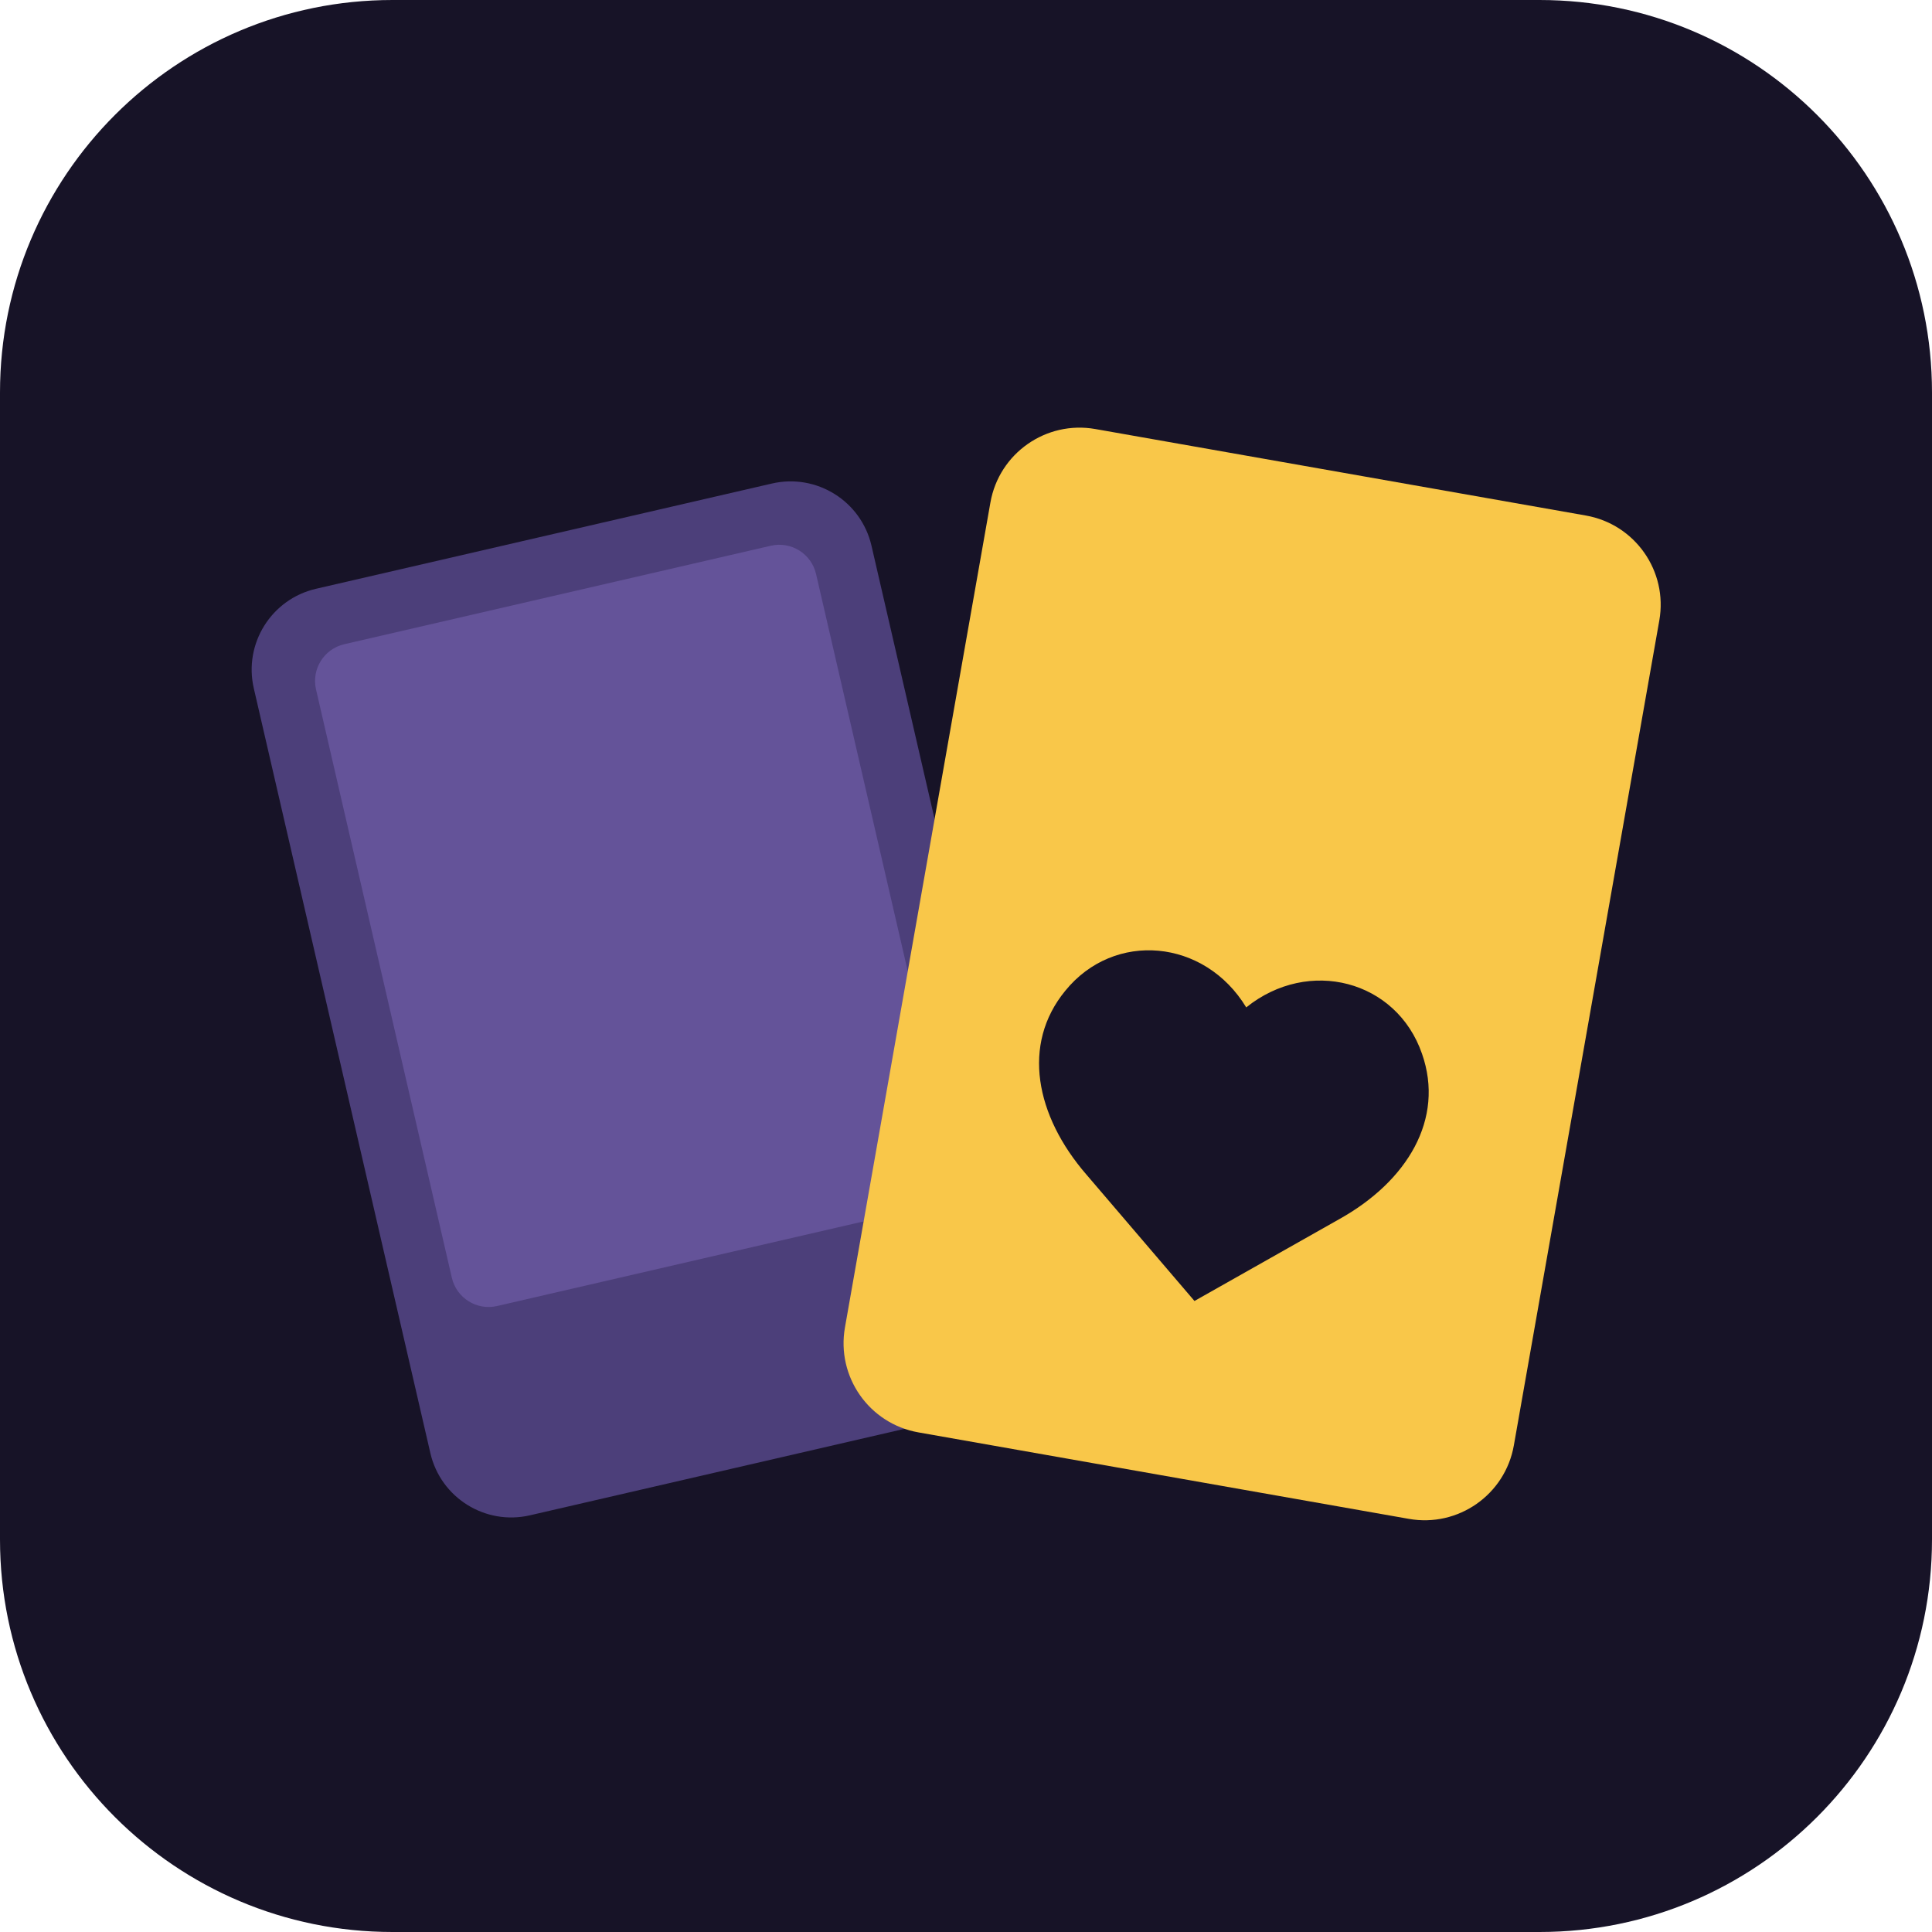
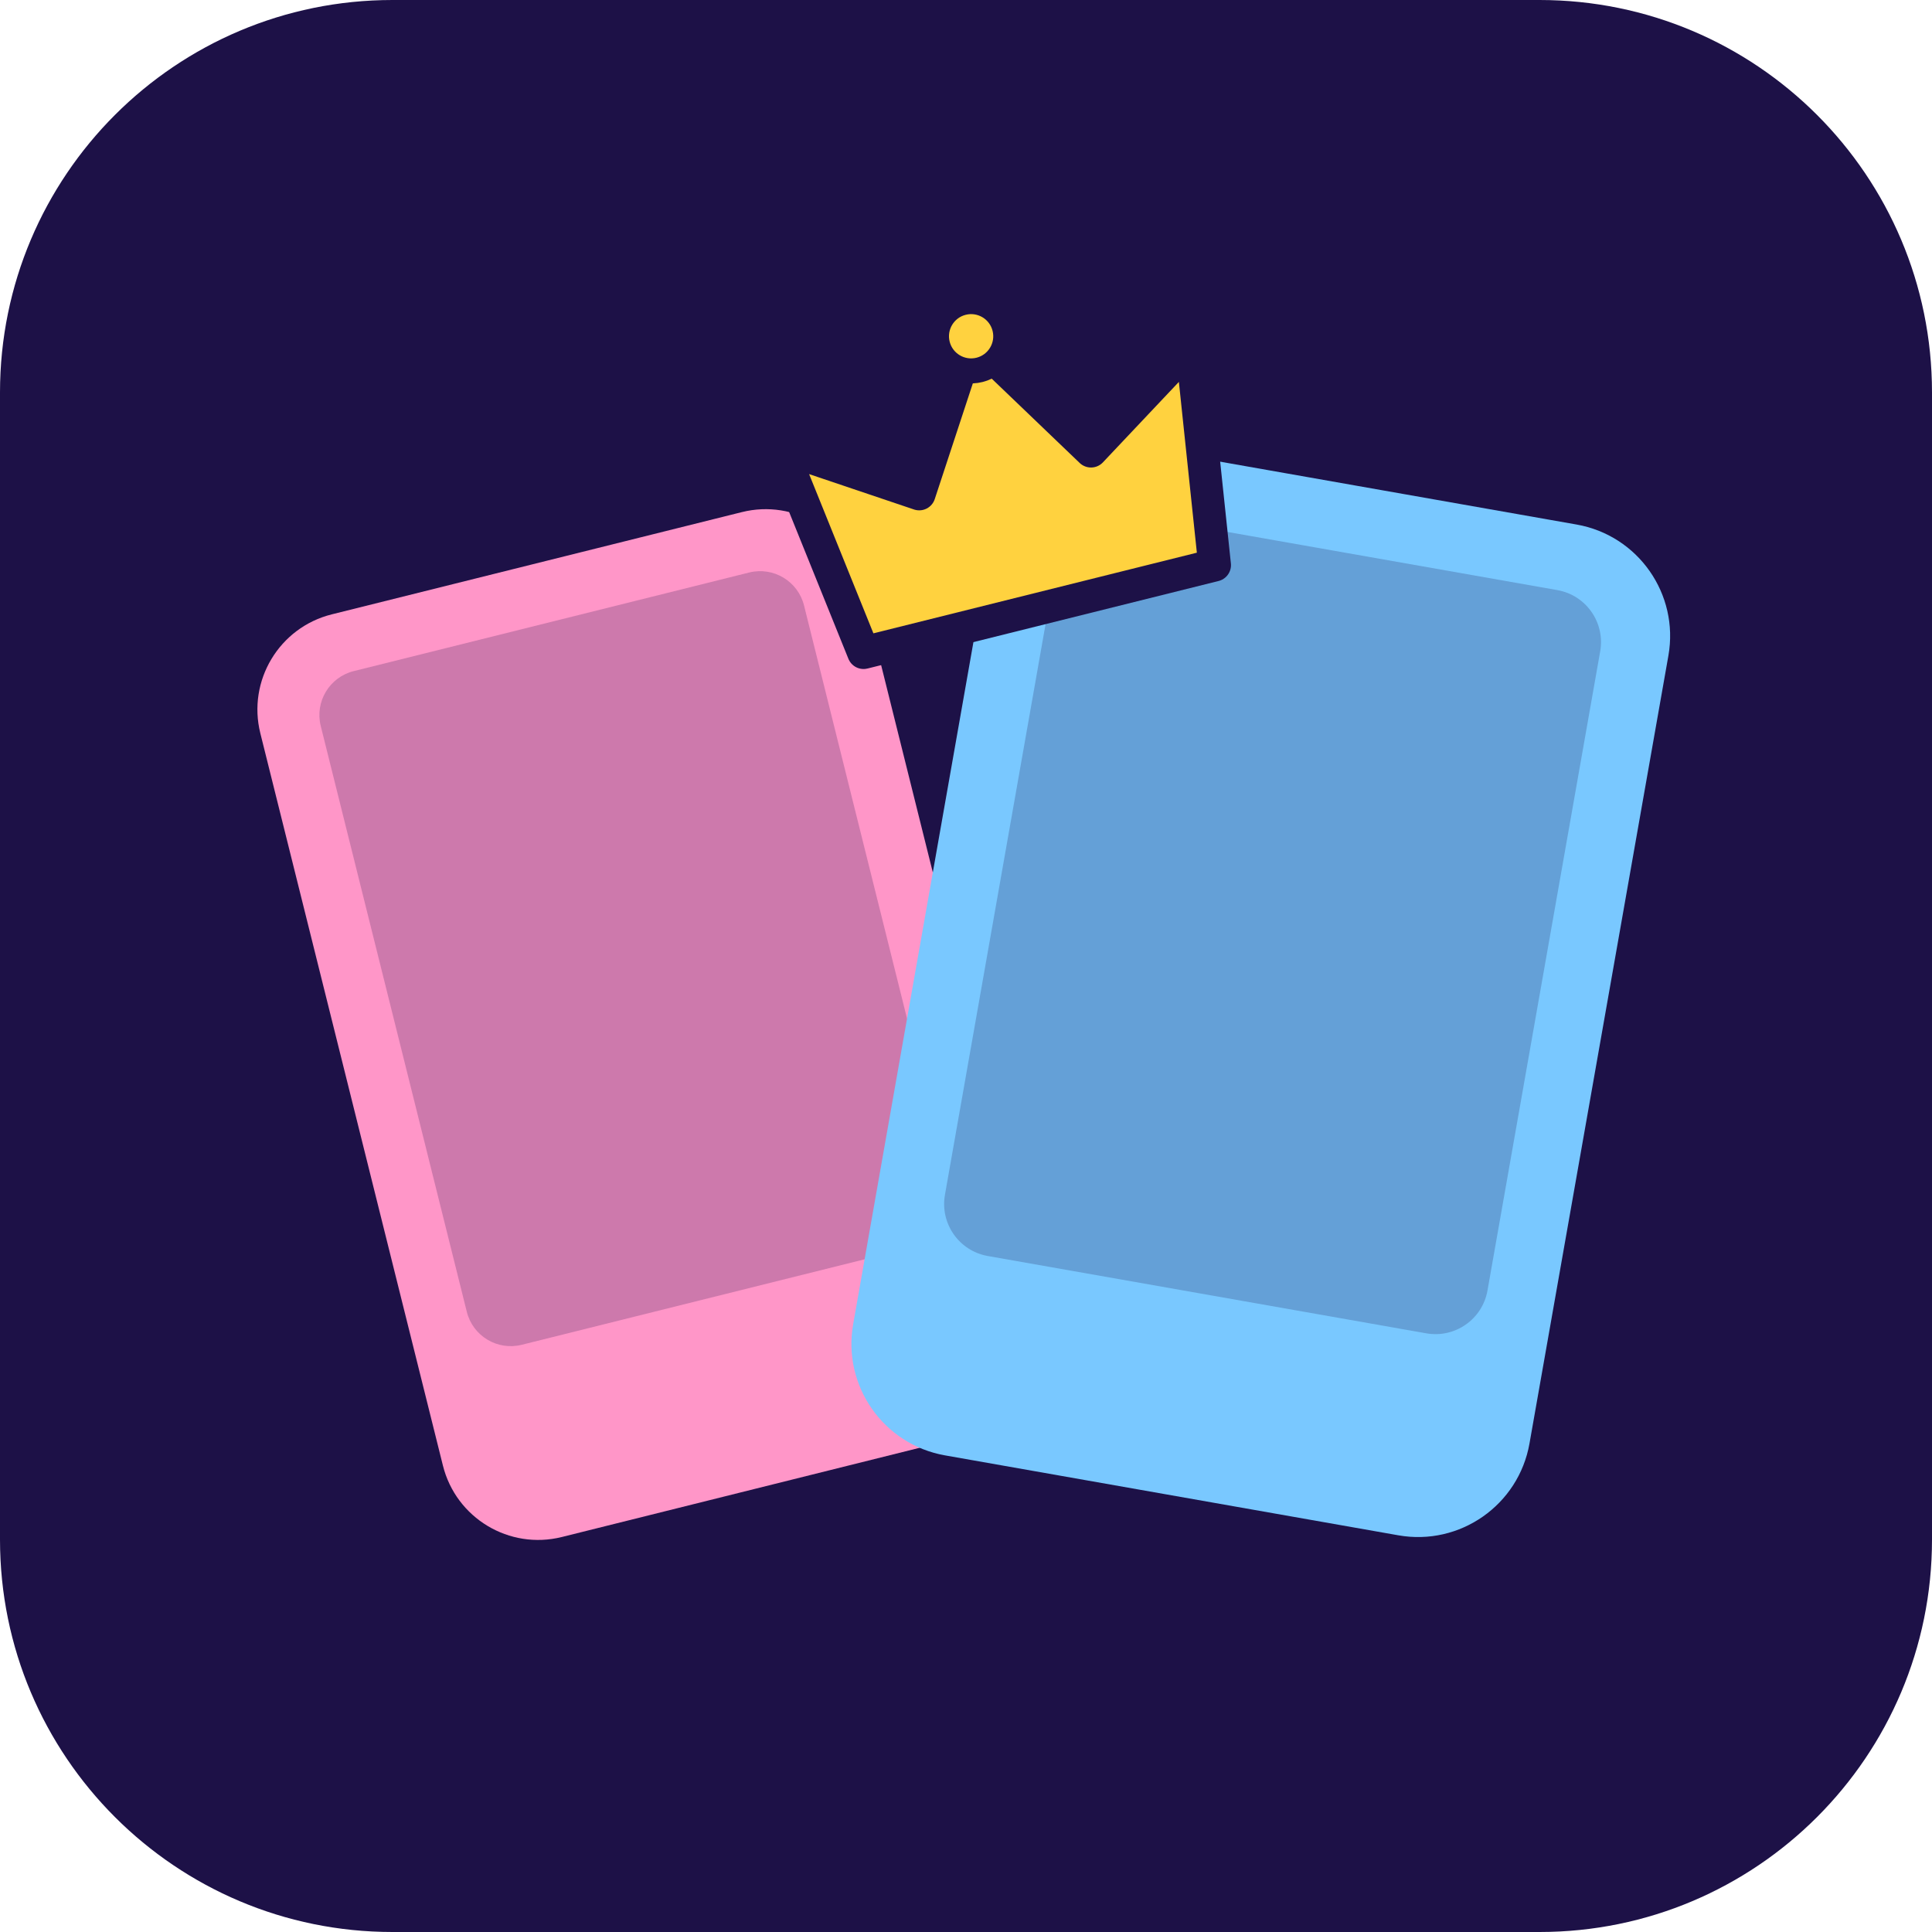
<svg xmlns="http://www.w3.org/2000/svg" viewBox="0 0 512 512" width="512" height="512">
-   <rect width="512" height="512" rx="104" fill="#171327" />
-   <g transform="translate(256 262)">
-     <g transform="rotate(-13)">
-       <rect x="-166" y="-142" width="168" height="252" rx="22" fill="#4c3f7a" />
-       <rect x="-150" y="-126" width="136" height="180" rx="10" fill="#645399" />
+   <rect width="512" height="512" rx="104" fill="#1d1147" />
+   <g transform="translate(262 274)">
+     <g transform="rotate(-14)">
+       <rect x="-168" y="-150" width="164" height="252" rx="26" fill="#ff96c8" />
+       <rect x="-152" y="-134" width="132" height="184" rx="12" fill="#1d1147" opacity="0.22" />
    </g>
    <g transform="rotate(10)">
-       <rect x="-16" y="-152" width="180" height="270" rx="24" fill="#f9c749" />
-       <path d="M74 -8c-14-16-38-14-48 4-9 16-2 34 14 47l34 28 34-28c16-13 23-31 14-47-10-18-34-20-48-4z" fill="#171327" />
+       <rect x="-22" y="-160" width="182" height="272" rx="30" fill="#79c8ff" />
+       <rect x="-4" y="-142" width="146" height="200" rx="14" fill="#1d1147" opacity="0.22" />
    </g>
  </g>
+   <g transform="translate(196 96) rotate(-14) scale(5.1)">
+     <path d="M2.6 16.2 1 4.8l6.4 4.1L12 1.6l4.6 7.3L23 4.8l-1.6 11.4z" fill="#ffd23f" stroke="#1d1147" stroke-width="1.7" stroke-linejoin="round" />
+     <circle cx="12" cy="1.6" r="1.8" fill="#ffd23f" stroke="#1d1147" stroke-width="1.3" />
+   </g>
</svg>
